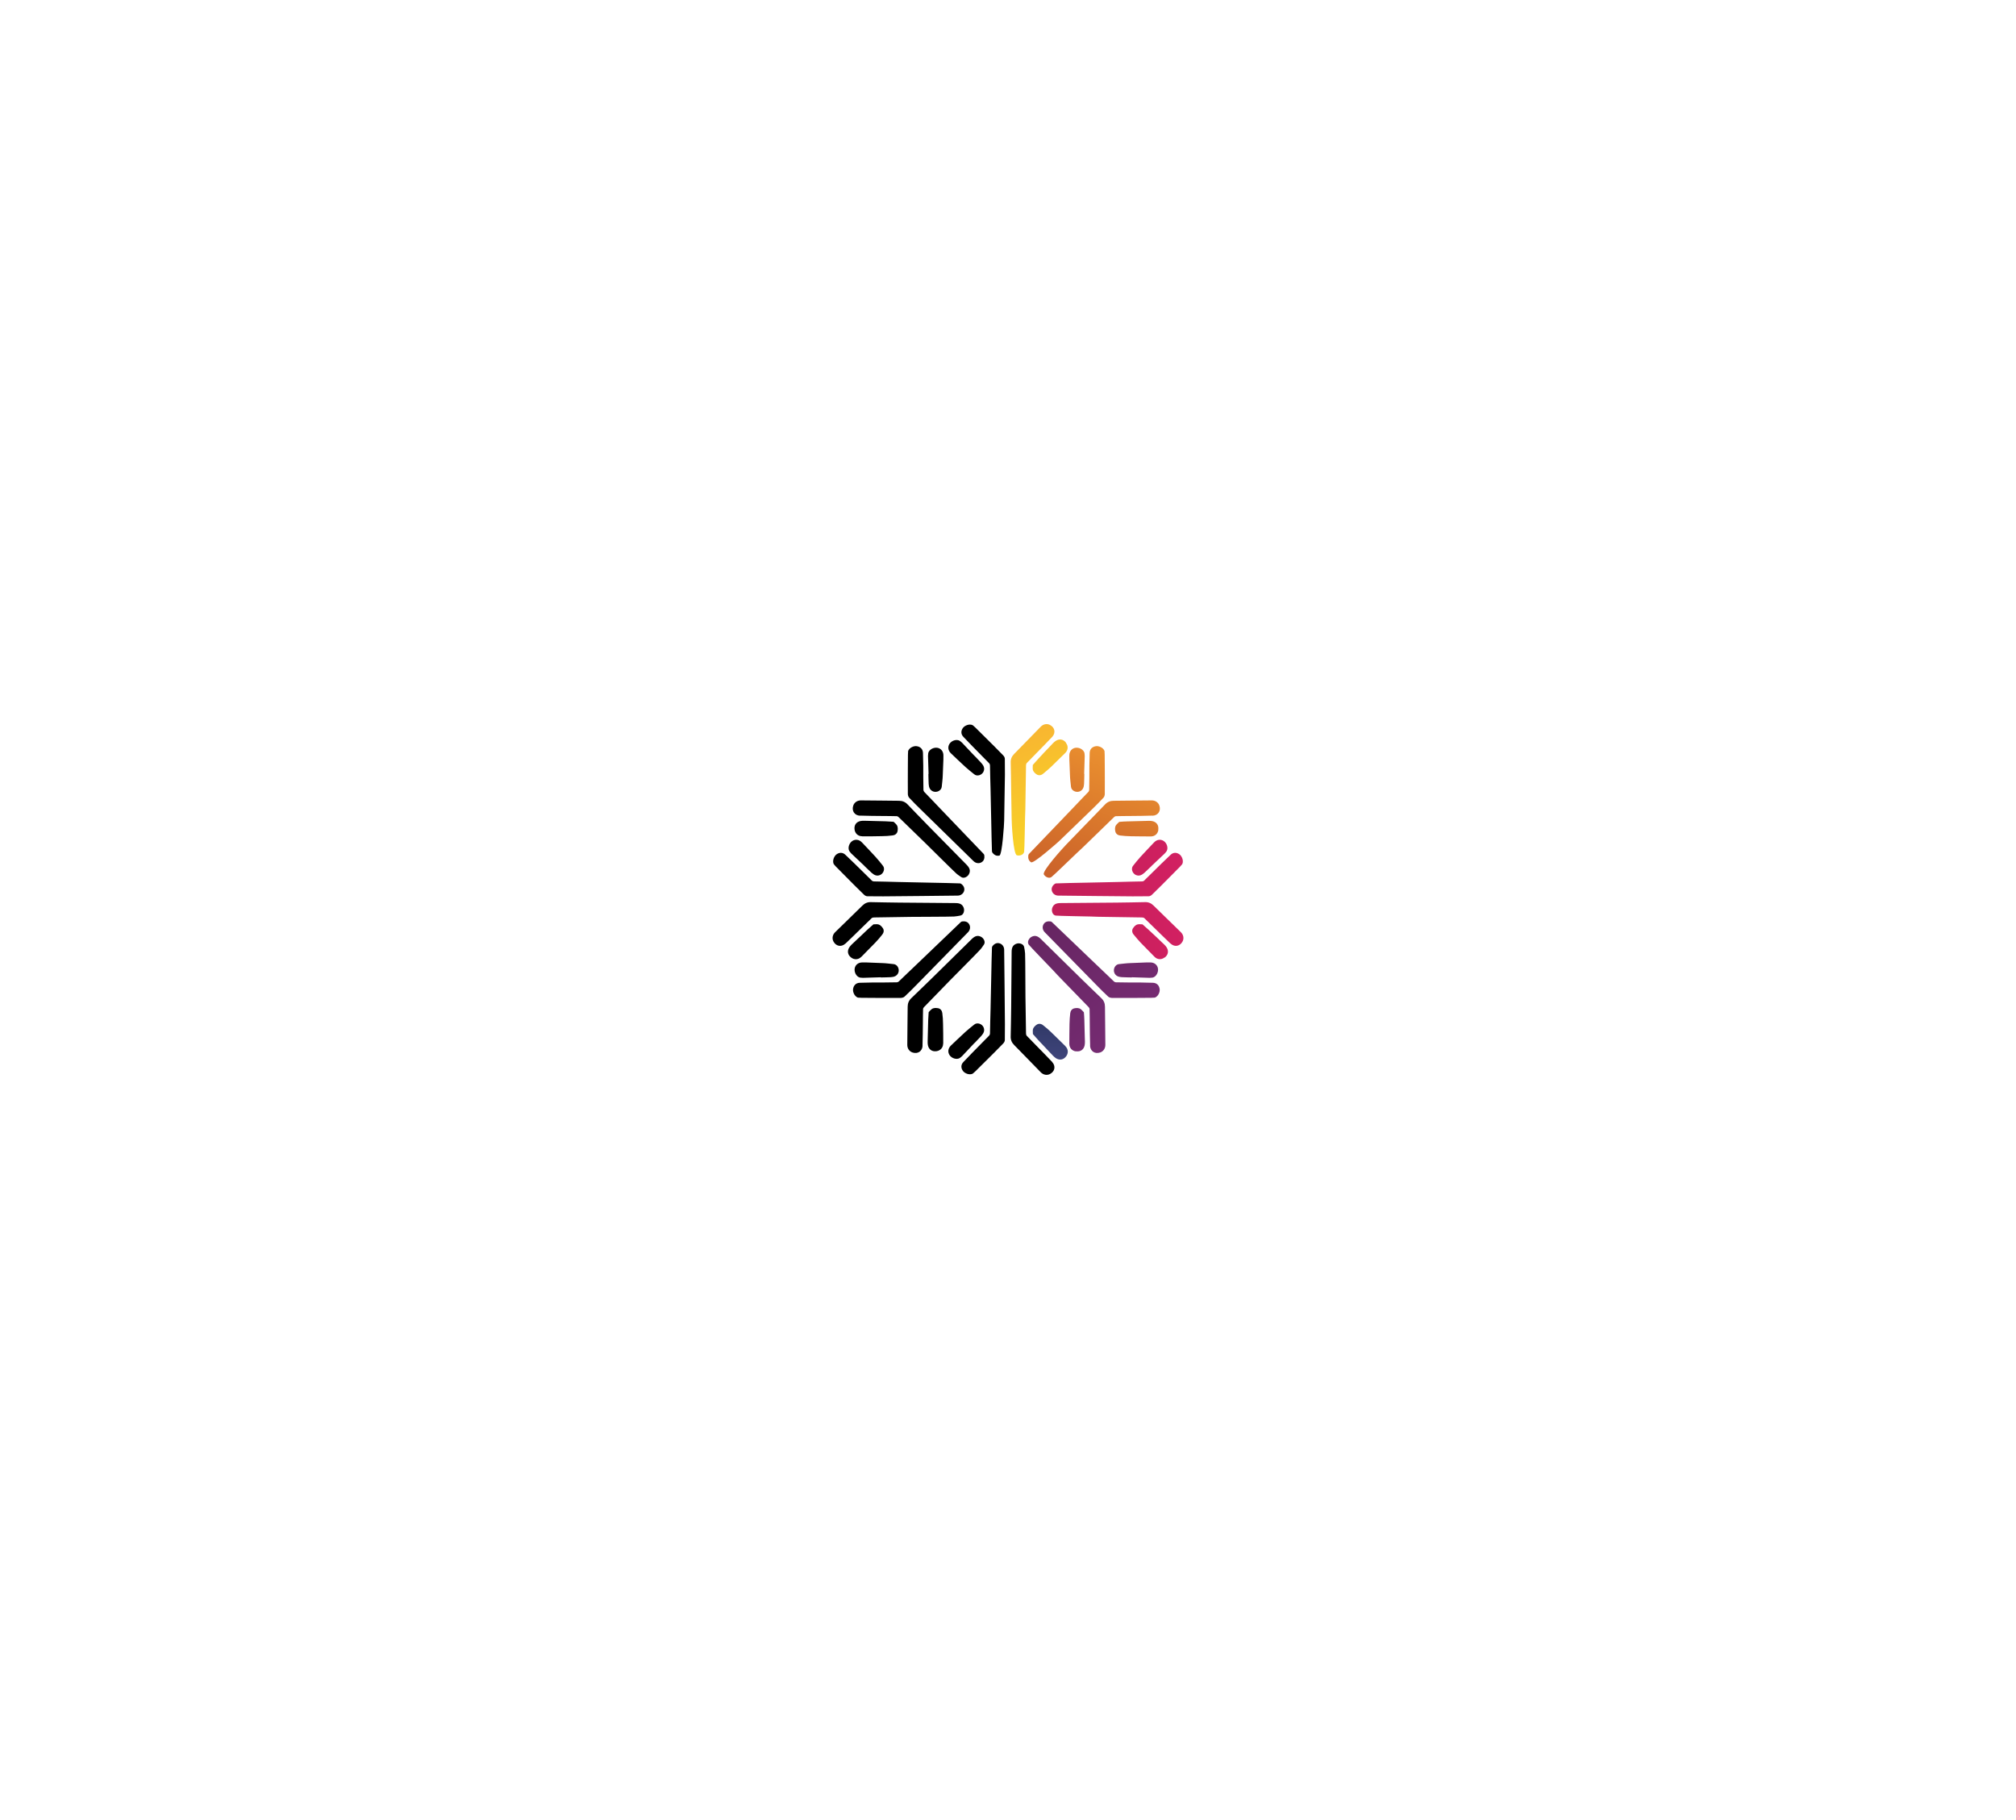
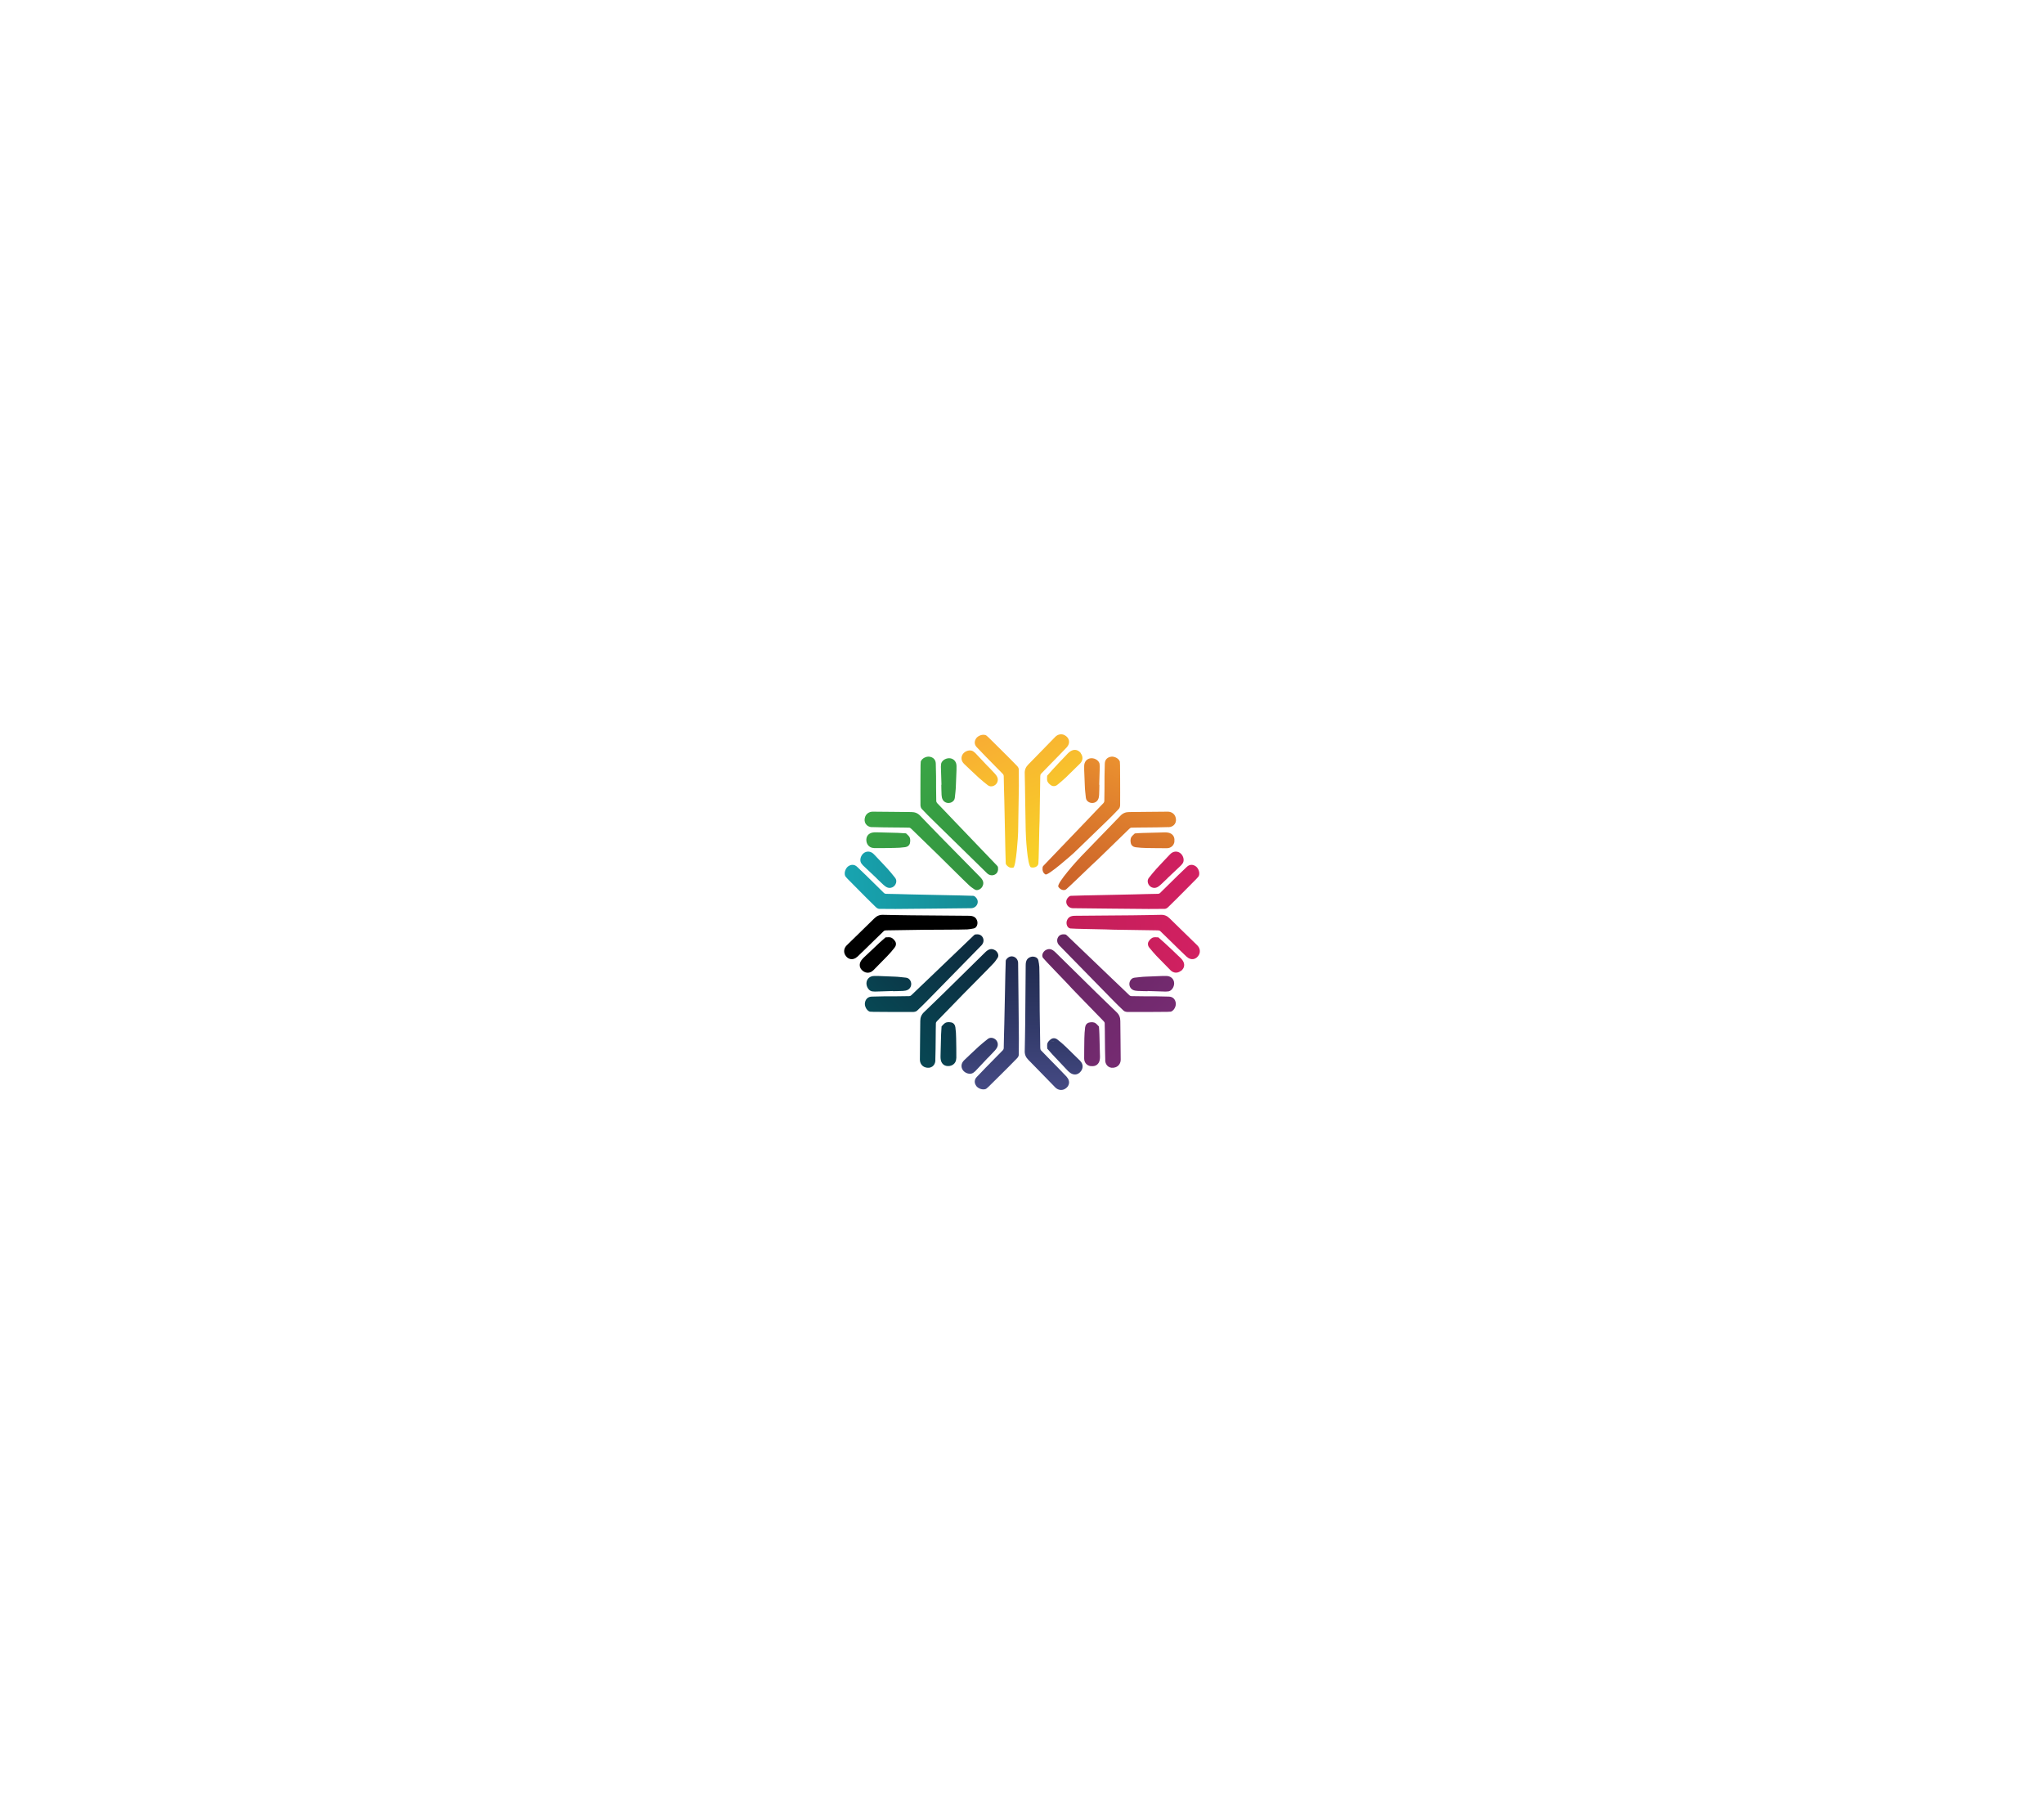
- <svg xmlns="http://www.w3.org/2000/svg" xmlns:xlink="http://www.w3.org/1999/xlink" id="Layer_1" data-name="Layer 1" viewBox="0 0 216 195">
+ <svg xmlns="http://www.w3.org/2000/svg" xmlns:xlink="http://www.w3.org/1999/xlink" id="Layer_1" data-name="Layer 1" viewBox="0 0 216 190">
  <defs>
    <style>
      .cls-1 {
        fill: #2e3135;
      }

      .cls-1, .cls-2, .cls-3, .cls-4, .cls-5, .cls-6, .cls-7, .cls-8, .cls-9, .cls-10, .cls-11, .cls-12, .cls-13, .cls-14, .cls-15, .cls-16, .cls-17, .cls-18, .cls-19, .cls-20, .cls-21, .cls-22, .cls-23, .cls-24, .cls-25, .cls-26, .cls-27, .cls-28, .cls-29, .cls-30, .cls-31, .cls-32, .cls-33 {
        stroke-width: 0px;
      }

      .cls-2 {
        fill: url(#linear-gradient);
      }

-       
- 
- 
-       
- 
-       
+       .cls-3 {
+         fill: url(#linear-gradient-29);
+       }
+ 
+       .cls-4 {
+         fill: url(#linear-gradient-32);
+       }
+ 
+       .cls-5 {
+         fill: url(#linear-gradient-30);
+       }
+ 
+       .cls-6 {
+         fill: url(#linear-gradient-31);
+       }

      .cls-7 {
        fill: url(#linear-gradient-28);
      }

      .cls-8 {
        fill: url(#linear-gradient-25);
      }

      .cls-9 {
        fill: url(#linear-gradient-11);
      }

      .cls-10 {
        fill: url(#linear-gradient-12);
      }

      

      .cls-12 {
        fill: url(#linear-gradient-10);
      }

      .cls-13 {
        fill: url(#linear-gradient-17);
      }

      

      .cls-15 {
        fill: url(#linear-gradient-19);
      }

-       
- 
-       
- 
+       .cls-16 {
+         fill: url(#linear-gradient-15);
+       }
+ 
+       .cls-17 {
+         fill: url(#linear-gradient-23);
+       }
+ 
+       .cls-18 {
+         fill: url(#linear-gradient-21);
+       }

      .cls-19 {
        fill: url(#linear-gradient-18);
      }

-       
- 
-       
+       .cls-20 {
+         fill: url(#linear-gradient-14);
+       }
+ 
+       .cls-21 {
+         fill: url(#linear-gradient-22);
+       }

      .cls-22 {
        fill: url(#linear-gradient-20);
      }

      .cls-23 {
        fill: url(#linear-gradient-27);
      }

+       .cls-24 {
+         fill: url(#linear-gradient-24);
+       }

      .cls-25 {
        fill: url(#linear-gradient-26);
      }

      .cls-26 {
        fill: url(#linear-gradient-4);
      }

-       
- 
-       
+       .cls-27 {
+         fill: url(#linear-gradient-2);
+       }
+ 
+       .cls-28 {
+         fill: url(#linear-gradient-3);
+       }

      .cls-29 {
        fill: url(#linear-gradient-8);
      }

      .cls-30 {
        fill: url(#linear-gradient-9);
      }

-       x
+       .cls-31 {
+         fill: url(#linear-gradient-7);
+       }

      .cls-32 {
        fill: url(#linear-gradient-5);
      }

-       
+       .cls-33 {
+         fill: url(#linear-gradient-6);
+       }
    </style>
    <linearGradient id="linear-gradient" x1="104.44" y1="68.36" x2="116.96" y2="100.36" gradientUnits="userSpaceOnUse">
      <stop offset="0" stop-color="#f89b3a" />
      <stop offset="1" stop-color="#f8ec1e" />
    </linearGradient>
    <linearGradient id="linear-gradient-2" x1="101.01" y1="71.03" x2="112.98" y2="101.6" xlink:href="#linear-gradient" />
    <linearGradient id="linear-gradient-3" x1="100.23" y1="72.86" x2="109.82" y2="97.35" xlink:href="#linear-gradient" />
    <linearGradient id="linear-gradient-4" x1="108.07" y1="69.8" x2="117.66" y2="94.29" xlink:href="#linear-gradient" />
    <linearGradient id="linear-gradient-5" x1="110.44" y1="116.95" x2="110.99" y2="96.88" gradientUnits="userSpaceOnUse">
      <stop offset="0" stop-color="#4a4e8b" />
      <stop offset=".42" stop-color="#323a69" />
      <stop offset="1" stop-color="#15223f" />
    </linearGradient>
    <linearGradient id="linear-gradient-6" x1="105.23" y1="116.75" x2="105.78" y2="96.74" xlink:href="#linear-gradient-5" />
    <linearGradient id="linear-gradient-7" x1="103.38" y1="116.35" x2="103.82" y2="100.66" xlink:href="#linear-gradient-5" />
    <linearGradient id="linear-gradient-8" x1="112.39" y1="116.6" x2="112.82" y2="100.91" xlink:href="#linear-gradient-5" />
    <linearGradient id="linear-gradient-9" x1="146.3" y1="98.77" x2="50.74" y2="99.77" gradientUnits="userSpaceOnUse">
      <stop offset="0" stop-color="#e7246f" />
      <stop offset=".54" stop-color="#af1b4c" />
      <stop offset="1" stop-color="#851532" />
    </linearGradient>
    <linearGradient id="linear-gradient-10" x1="146.22" y1="93.48" x2="50.75" y2="94.49" xlink:href="#linear-gradient-9" />
    <linearGradient id="linear-gradient-11" x1="141.98" y1="91.69" x2="67.2" y2="92.47" xlink:href="#linear-gradient-9" />
    <linearGradient id="linear-gradient-12" x1="142.07" y1="100.7" x2="67.29" y2="101.48" xlink:href="#linear-gradient-9" />
    <linearGradient id="linear-gradient-13" x1="80.86" y1="99.02" x2="148.09" y2="98.91" gradientUnits="userSpaceOnUse">
      <stop offset="0" stop-color="#1ab3c1" />
      <stop offset=".65" stop-color="#10666a" />
      <stop offset="1" stop-color="#0c4040" />
    </linearGradient>
    <linearGradient id="linear-gradient-14" x1="80.84" y1="93.74" x2="148.09" y2="93.62" xlink:href="#linear-gradient-13" />
    <linearGradient id="linear-gradient-15" x1="82.66" y1="91.9" x2="135.31" y2="91.82" xlink:href="#linear-gradient-13" />
    <linearGradient id="linear-gradient-16" x1="82.68" y1="100.91" x2="135.32" y2="100.83" xlink:href="#linear-gradient-13" />
    <linearGradient id="linear-gradient-17" x1="58.27" y1="34.18" x2="70.8" y2="66.18" gradientTransform="translate(108.08 8.67) rotate(45)" gradientUnits="userSpaceOnUse">
      <stop offset="0" stop-color="#faa732" />
      <stop offset=".55" stop-color="#d36e2b" />
      <stop offset="1" stop-color="#b64426" />
    </linearGradient>
    <linearGradient id="linear-gradient-18" x1="54.85" y1="36.86" x2="66.81" y2="67.42" xlink:href="#linear-gradient-17" />
    <linearGradient id="linear-gradient-19" x1="54.06" y1="38.69" x2="63.65" y2="63.18" xlink:href="#linear-gradient-17" />
    <linearGradient id="linear-gradient-20" x1="61.9" y1="35.62" x2="71.49" y2="60.11" xlink:href="#linear-gradient-17" />
    <linearGradient id="linear-gradient-21" x1="64.27" y1="82.77" x2="64.83" y2="62.7" gradientTransform="translate(108.08 8.67) rotate(45)" gradientUnits="userSpaceOnUse">
      <stop offset="0" stop-color="#074c57" />
      <stop offset=".05" stop-color="#074955" />
      <stop offset="1" stop-color="#101f36" />
    </linearGradient>
    <linearGradient id="linear-gradient-22" x1="59.06" y1="82.57" x2="59.62" y2="62.56" xlink:href="#linear-gradient-21" />
    <linearGradient id="linear-gradient-23" x1="57.21" y1="82.18" x2="57.65" y2="66.49" xlink:href="#linear-gradient-21" />
    <linearGradient id="linear-gradient-24" x1="66.22" y1="82.43" x2="66.65" y2="66.74" xlink:href="#linear-gradient-21" />
    <linearGradient id="linear-gradient-25" x1="100.13" y1="64.59" x2="4.57" y2="65.6" gradientTransform="translate(108.08 8.67) rotate(45)" gradientUnits="userSpaceOnUse">
      <stop offset="0" stop-color="#8a3287" />
      <stop offset=".55" stop-color="#521f4d" />
      <stop offset="1" stop-color="#291223" />
    </linearGradient>
    <linearGradient id="linear-gradient-26" x1="100.05" y1="59.31" x2="4.58" y2="60.31" xlink:href="#linear-gradient-25" />
    <linearGradient id="linear-gradient-27" x1="95.81" y1="57.51" x2="21.03" y2="58.3" xlink:href="#linear-gradient-25" />
    <linearGradient id="linear-gradient-28" x1="95.91" y1="66.52" x2="21.12" y2="67.31" xlink:href="#linear-gradient-25" />
    <linearGradient id="linear-gradient-29" x1="34.7" y1="64.84" x2="101.92" y2="64.73" gradientTransform="translate(108.08 8.67) rotate(45)" gradientUnits="userSpaceOnUse">
      <stop offset="0" stop-color="#3fb149" />
      <stop offset=".51" stop-color="#2b8039" />
      <stop offset="1" stop-color="#1b562b" />
    </linearGradient>
    <linearGradient id="linear-gradient-30" x1="34.67" y1="59.56" x2="101.92" y2="59.45" xlink:href="#linear-gradient-29" />
    <linearGradient id="linear-gradient-31" x1="36.49" y1="57.73" x2="89.14" y2="57.64" xlink:href="#linear-gradient-29" />
    <linearGradient id="linear-gradient-32" x1="36.51" y1="66.74" x2="89.15" y2="66.65" xlink:href="#linear-gradient-29" />
  </defs>
  <g>
    <g>
      <path class="cls-2" d="M112.73,78.96c.41-.44.29-1.02-.24-1.29-.32-.16-.7-.09-.97.18-.52.53-1.04,1.06-1.55,1.59-.43.44-.86.89-1.3,1.33-.27.27-.4.57-.38.96.03,1,.03,2.01.05,3.01.02.99.03,1.98.05,2.97,0,.5.17,3.82.56,3.93.28.08.72-.03.78-.38.04-.22.09-3.5.1-3.73.03-.53.03-1.05.04-1.58.02-1.31.04-2.61.06-3.92,0-.09.02-.2.07-.26.35-.37.71-.73,1.06-1.09.56-.57,1.12-1.14,1.67-1.72Z" />
      <path class="cls-27" d="M107.49,80.94c-.64-.66-1.29-1.31-1.94-1.95-.35-.35-.7-.69-1.05-1.04-.09-.09-.2-.18-.3-.26-.38-.16-.83.06-1.01.28-.24.31-.26.69.04.99.31.33.63.66.94.98.61.62,1.22,1.23,1.82,1.85.05.05.08.14.08.21.02.85.03,1.7.06,2.55.04,1.19.1,5.43.15,6.62,0,.06.01.13.04.17.19.27.46.41.76.33.3-.08.51-3.41.51-3.74.03-1.64.06-3.28.08-4.92,0-.57,0-1.14-.01-1.71,0-.13-.08-.27-.18-.37Z" />
      <path class="cls-28" d="M104.39,80.97c-.44-.46-.87-.93-1.31-1.39-.08-.08-.17-.14-.26-.21-.33-.19-.86-.03-1.09.33-.18.29-.19.69.17,1.03.21.2.41.4.62.59.3.28.61.57.91.85.3.28.63.53.95.79.32.27.84.08,1-.29.16-.36,0-.65-.23-.91-.24-.27-.5-.52-.74-.78Z" />
      <path class="cls-26" d="M114.22,79.58c-.31-.4-.73-.44-1.1-.2-.22.14-.39.35-.57.54-.45.46-.89.93-1.33,1.41-.18.19-.36.4-.56.63,0,.15-.03.33,0,.5.05.24.24.4.42.52.2.13.47.1.66-.06.3-.24.6-.5.88-.76.51-.49,1.01-.99,1.52-1.49.31-.31.33-.74.07-1.07ZM111.03,82.67c-.02-.07-.04-.15-.06-.22.02.07.04.15.06.22.2.03.31.04.4,0-.09.03-.2.02-.4,0Z" />
    </g>
    <g>
      <g>
        <path class="cls-32" d="M112.73,113.79c.41.44.29,1.02-.24,1.29-.32.16-.7.09-.97-.18-.52-.53-1.04-1.06-1.55-1.59-.43-.44-.86-.89-1.3-1.33-.27-.27-.4-.57-.38-.96.03-1,.03-2.01.05-3.01.02-.99.03-5.04.05-6.03,0-.5.17-.76.56-.88.28-.08.72.03.78.38.04.22.09.45.1.67.03.53.03,4.11.04,4.64.02,1.31.04,2.61.06,3.92,0,.09.02.2.07.26.35.37.71.73,1.06,1.09.56.57,1.12,1.14,1.67,1.72Z" />
        <path class="cls-33" d="M107.49,111.8c-.64.66-1.29,1.31-1.94,1.95-.35.35-.7.69-1.05,1.04-.09.09-.2.18-.3.26-.38.16-.83-.06-1.01-.28-.24-.31-.26-.69.04-.99.31-.33.63-.66.94-.98.61-.62,1.22-1.23,1.82-1.85.05-.05.08-.14.08-.21.02-.85.03-1.7.06-2.55.04-1.19.1-5.43.15-6.62,0-.06.01-.13.04-.17.19-.27.46-.41.76-.33.3.08.51.36.51.69.03,1.64.06,6.33.08,7.97,0,.57,0,1.14-.01,1.71,0,.13-.08.27-.18.37Z" />
        <path class="cls-31" d="M104.39,111.77c-.44.46-.87.93-1.31,1.39-.08.08-.17.14-.26.21-.33.19-.86.03-1.09-.33-.18-.29-.19-.69.17-1.03.21-.2.41-.4.62-.59.3-.28.61-.57.91-.85.3-.28.63-.53.95-.79.32-.27.84-.08,1,.29.16.36,0,.65-.23.91-.24.27-.5.52-.74.78Z" />
      </g>
      <path class="cls-29" d="M114.15,112.09c-.5-.5-1.01-1-1.52-1.49-.28-.27-.57-.52-.88-.76-.2-.16-.46-.19-.66-.06-.18.12-.37.29-.42.52-.03.17,0,.34,0,.5.2.23.38.43.56.63.44.47.88.94,1.33,1.41.18.19.36.4.57.54.37.24.8.2,1.1-.2.25-.33.24-.76-.07-1.07ZM111.43,110.06c-.09-.03-.2-.02-.4,0-.02.07-.04.15-.06.22.02-.07.04-.15.06-.22.2-.03.31-.04.4,0Z" />
    </g>
    <g>
      <path class="cls-30" d="M125.42,101.1c.44.41,1.02.29,1.29-.24.16-.32.09-.7-.18-.97-.53-.52-1.06-1.04-1.59-1.55-.44-.43-.89-.86-1.33-1.3-.27-.27-.57-.4-.96-.38-1,.03-2.01.03-3.01.05-.99.02-5.04.03-6.03.05-.5,0-.76.17-.88.56-.08.28.03.72.38.78.22.04,3.5.09,3.73.1.53.03,1.05.03,1.58.04,1.31.02,2.61.04,3.92.06.09,0,.2.02.26.07.37.35.73.71,1.09,1.06.57.56,1.14,1.12,1.72,1.67Z" />
      <path class="cls-12" d="M123.43,95.86c.66-.64,1.31-1.29,1.95-1.94.35-.35.69-.7,1.04-1.05.09-.09.18-.2.26-.3.16-.38-.06-.83-.28-1.01-.31-.24-.69-.26-.99.04-.33.31-.66.63-.98.94-.62.61-1.23,1.22-1.85,1.82-.05.05-.14.08-.21.08-.85.02-1.7.03-2.55.06-1.19.04-5.43.1-6.62.15-.06,0-.13.01-.17.04-.27.19-.41.46-.33.76.08.3.36.51.69.51,1.64.03,6.33.06,7.97.08.57,0,1.14,0,1.71-.01.13,0,.27-.08.37-.18Z" />
      <path class="cls-9" d="M123.4,92.76c.46-.44.93-.87,1.39-1.31.08-.08.14-.17.21-.26.19-.33.03-.86-.33-1.09-.29-.18-.69-.19-1.03.17-.2.21-.4.41-.59.62-.28.3-.57.61-.85.91-.28.3-.53.63-.79.95-.27.32-.08.84.29,1,.36.16.65,0,.91-.23.27-.24.52-.5.78-.74Z" />
      <path class="cls-10" d="M124.79,102.6c.4-.31.44-.73.2-1.1-.14-.22-.35-.39-.54-.57-.46-.45-.93-.89-1.41-1.33-.19-.18-.4-.36-.63-.56-.15,0-.33-.03-.5,0-.24.05-.4.24-.52.42-.13.2-.1.47.06.66.24.3.5.6.76.88.49.51.99,1.01,1.49,1.52.31.31.74.33,1.07.07ZM121.7,99.4c.07-.02.15-.04.22-.06-.07.02-.15.04-.22.06-.03.2-.04.31,0,.4-.03-.09-.02-.2,0-.4Z" />
    </g>
    <g>
      <path class="cls-11" d="M90.58,101.1c-.44.41-1.02.29-1.29-.24-.16-.32-.09-.7.18-.97.53-.52,1.06-1.04,1.59-1.55.44-.43.89-.86,1.33-1.3.27-.27.57-.4.96-.38,1,.03,2.01.03,3.01.05.99.02,5.04.03,6.03.05.5,0,.76.17.88.56.08.28-.03.72-.38.78-.22.04-.45.09-.67.1-.53.03-4.11.03-4.64.04-1.31.02-2.61.04-3.92.06-.09,0-.2.02-.26.07-.37.35-.73.71-1.09,1.06-.57.56-1.14,1.12-1.72,1.67Z" />
      <path class="cls-20" d="M92.57,95.86c-.66-.64-1.31-1.29-1.95-1.94-.35-.35-.69-.7-1.04-1.05-.09-.09-.18-.2-.26-.3-.16-.38.06-.83.28-1.01.31-.24.69-.26.99.04.33.31.66.63.98.94.62.61,1.23,1.22,1.85,1.82.05.05.14.08.21.08.85.02,1.7.03,2.55.06,1.19.04,5.43.1,6.62.15.06,0,.13.01.17.04.27.19.41.46.33.76-.08.3-.36.51-.69.51-1.64.03-6.33.06-7.97.08-.57,0-1.14,0-1.71-.01-.13,0-.27-.08-.37-.18Z" />
      <path class="cls-16" d="M92.6,92.76c-.46-.44-.93-.87-1.39-1.31-.08-.08-.14-.17-.21-.26-.19-.33-.03-.86.33-1.09.29-.18.69-.19,1.03.17.2.21.4.41.59.62.28.3.57.61.85.91.28.3.53.63.79.95.27.32.08.84-.29,1-.36.16-.65,0-.91-.23-.27-.24-.52-.5-.78-.74Z" />
      <path class="cls-14" d="M92.29,102.52c.5-.5,1-1.01,1.49-1.52.27-.28.52-.57.76-.88.16-.2.19-.46.06-.66-.12-.18-.29-.37-.52-.42-.17-.03-.34,0-.5,0-.23.2-.43.38-.63.56-.47.44-.94.88-1.41,1.33-.19.18-.4.36-.54.57-.24.37-.2.8.2,1.1.33.25.76.24,1.07-.07ZM94.31,99.8c.03-.09.02-.2,0-.4-.07-.02-.15-.04-.22-.06.07.02.15.04.22.06.03.2.04.31,0,.4Z" />
    </g>
    <g>
      <path class="cls-13" d="M123.48,87.4c.6-.02.93-.52.74-1.08-.11-.34-.43-.56-.81-.56-.74,0-1.48.01-2.22.02-.62,0-1.24.02-1.86.02-.38,0-.68.12-.95.41-.69.73-1.4,1.44-2.09,2.16-.69.71-1.38,1.42-2.07,2.14-.35.36-2.58,2.82-2.38,3.18.14.25.53.48.82.28.19-.13,2.54-2.42,2.71-2.57.39-.35.77-.72,1.15-1.09.94-.91,1.87-1.82,2.81-2.73.06-.06.15-.13.23-.13.51-.02,1.01-.01,1.52-.02.8-.01,1.6-.01,2.4-.04Z" />
      <path class="cls-19" d="M118.37,85.1c.01-.92,0-1.84,0-2.76,0-.49,0-.98-.01-1.48,0-.13-.02-.26-.02-.4-.15-.38-.63-.55-.91-.51-.39.05-.67.3-.68.73-.01.45-.02.91-.03,1.36,0,.87,0,1.73-.02,2.6,0,.07-.04.16-.09.21-.59.62-1.18,1.22-1.76,1.84-.81.87-3.77,3.91-4.58,4.78-.04.04-.08.1-.09.15-.05.32.03.62.3.77.27.16,2.77-2.06,3.01-2.28,1.18-1.14,2.36-2.28,3.54-3.42.41-.4.81-.8,1.2-1.22.09-.09.13-.25.14-.38Z" />
      <path class="cls-15" d="M116.16,82.93c.02-.64.04-1.28.06-1.92,0-.11-.02-.22-.03-.34-.1-.37-.59-.63-1.01-.54-.33.07-.62.36-.61.84,0,.28,0,.57.02.85.01.42.03.83.05,1.25.01.41.07.82.11,1.23.04.41.53.65.92.5.36-.14.46-.46.48-.81.02-.36.02-.72.03-1.08Z" />
      <path class="cls-22" d="M124.1,88.9c.07-.5-.2-.83-.63-.92-.25-.05-.52-.03-.78-.02-.64.01-1.29.03-1.93.05-.27,0-.53.03-.84.05-.11.11-.25.22-.35.36-.13.2-.12.46-.07.67.05.24.26.4.51.43.38.05.77.07,1.16.08.71.02,1.42.01,2.13.02.44,0,.76-.29.81-.71ZM119.65,88.83c.04-.07.08-.13.12-.2-.04.07-.08.13-.12.2.12.16.19.25.28.29-.08-.04-.15-.12-.28-.29Z" />
    </g>
    <g>
      <path class="cls-18" d="M98.85,112.03c-.02.6-.52.93-1.08.74-.34-.11-.56-.43-.56-.81,0-.74.01-1.48.02-2.22,0-.62.02-1.24.02-1.86,0-.38.12-.68.41-.95.73-.69,1.44-1.4,2.16-2.09.71-.69,3.59-3.54,4.3-4.23.36-.35.66-.42,1.02-.22.25.14.48.53.28.82-.13.19-.25.38-.41.55-.35.39-2.88,2.93-3.25,3.31-.91.94-1.82,1.87-2.73,2.81-.06.06-.13.15-.13.23-.02.51-.01,1.01-.02,1.52-.01.8-.01,1.6-.04,2.4Z" />
      <path class="cls-21" d="M96.55,106.92c-.92.01-1.84,0-2.76,0-.49,0-.98,0-1.48-.01-.13,0-.26-.02-.4-.02-.38-.15-.55-.63-.51-.91.05-.39.3-.67.73-.68.45-.01.91-.02,1.36-.03.87,0,1.73,0,2.6-.02.07,0,.16-.04.21-.09.62-.59,1.22-1.18,1.84-1.76.87-.81,3.91-3.77,4.78-4.58.04-.04.1-.08.15-.09.32-.05.62.03.77.3.16.27.11.61-.12.85-1.14,1.18-4.44,4.52-5.58,5.7-.4.41-.8.81-1.22,1.2-.09.09-.25.13-.38.14Z" />
      <path class="cls-17" d="M94.38,104.71c-.64.02-1.28.04-1.92.06-.11,0-.22-.02-.34-.03-.37-.1-.63-.59-.54-1.01.07-.33.36-.62.84-.61.28,0,.57,0,.85.02.42.01.83.03,1.25.05.41.01.82.07,1.23.11.41.04.65.53.5.92-.14.36-.46.46-.81.48-.36.02-.72.02-1.08.03Z" />
      <path class="cls-24" d="M101.06,111.83c0-.71,0-1.42-.02-2.13,0-.39-.03-.78-.08-1.16-.03-.25-.19-.46-.43-.51-.21-.04-.47-.06-.67.07-.14.09-.25.24-.36.35-.02.31-.04.57-.05.84-.02.64-.04,1.29-.05,1.93,0,.26-.03.53.02.78.09.43.42.7.92.63.41-.06.71-.37.71-.81ZM100.57,108.47c-.04-.08-.12-.15-.29-.28-.07.04-.13.08-.2.12.07-.04.13-.08.2-.12.16.12.25.19.29.28Z" />
    </g>
    <g>
      <path class="cls-8" d="M116.79,112.03c.02.6.52.93,1.08.74.34-.11.56-.43.56-.81,0-.74-.01-1.48-.02-2.22,0-.62-.02-1.24-.02-1.86,0-.38-.12-.68-.41-.95-.73-.69-1.44-1.4-2.16-2.09-.71-.69-3.59-3.54-4.3-4.23-.36-.35-.66-.42-1.02-.22-.25.14-.48.53-.28.82.13.19,2.42,2.54,2.57,2.71.35.39.72.77,1.09,1.15.91.94,1.82,1.87,2.73,2.81.06.06.13.15.13.23.02.51.01,1.01.02,1.52.01.8.01,1.6.04,2.4Z" />
      <path class="cls-25" d="M119.1,106.92c.92.01,1.84,0,2.76,0,.49,0,.98,0,1.48-.01.13,0,.26-.02.4-.02.38-.15.55-.63.51-.91-.05-.39-.3-.67-.73-.68-.45-.01-.91-.02-1.36-.03-.87,0-1.73,0-2.6-.02-.07,0-.16-.04-.21-.09-.62-.59-1.22-1.18-1.84-1.76-.87-.81-3.91-3.77-4.78-4.58-.04-.04-.1-.08-.15-.09-.32-.05-.62.03-.77.3-.16.27-.11.61.12.85,1.14,1.18,4.44,4.52,5.58,5.7.4.41.8.81,1.22,1.2.09.09.25.13.38.14Z" />
      <path class="cls-23" d="M121.26,104.71c.64.02,1.28.04,1.92.06.11,0,.22-.02.34-.03.37-.1.63-.59.54-1.01-.07-.33-.36-.62-.84-.61-.28,0-.57,0-.85.02-.42.01-.83.03-1.25.05-.41.01-.82.07-1.23.11-.41.04-.65.53-.5.92.14.36.46.46.81.48.36.02.72.02,1.08.03Z" />
      <path class="cls-7" d="M115.29,112.64c.5.07.83-.2.92-.63.05-.25.03-.52.02-.78-.01-.64-.03-1.29-.05-1.93,0-.27-.03-.53-.05-.84-.11-.11-.22-.25-.36-.35-.2-.13-.46-.12-.67-.07-.24.05-.4.26-.43.51-.05.38-.07.77-.08,1.16-.02.71-.01,1.42-.02,2.13,0,.44.29.76.71.81ZM115.37,108.2c.07.04.13.08.2.12-.07-.04-.13-.08-.2-.12-.16.12-.25.19-.29.28.04-.08.12-.15.29-.28Z" />
    </g>
    <g>
      <path class="cls-3" d="M92.16,87.4c-.6-.02-.93-.52-.74-1.08.11-.34.43-.56.81-.56.74,0,1.48.01,2.22.02.62,0,1.24.02,1.86.02.38,0,.68.12.95.41.69.73,1.4,1.44,2.09,2.16.69.71,3.54,3.59,4.23,4.3.35.36.42.66.22,1.02-.14.25-.53.48-.82.28-.19-.13-.38-.25-.55-.41-.39-.35-2.93-2.88-3.31-3.25-.94-.91-1.87-1.82-2.81-2.73-.06-.06-.15-.13-.23-.13-.51-.02-1.01-.01-1.52-.02-.8-.01-1.6-.01-2.4-.04Z" />
      <path class="cls-5" d="M97.27,85.1c-.01-.92,0-1.84,0-2.76,0-.49,0-.98.01-1.48,0-.13.02-.26.02-.4.15-.38.63-.55.91-.51.39.05.67.3.68.73.01.45.02.91.03,1.36,0,.87,0,1.73.02,2.6,0,.07.04.16.09.21.59.62,1.18,1.22,1.76,1.84.81.87,3.77,3.91,4.58,4.78.04.04.08.1.09.15.05.32-.03.62-.3.77-.27.16-.61.11-.85-.12-1.18-1.14-4.52-4.44-5.7-5.58-.41-.4-.81-.8-1.2-1.22-.09-.09-.13-.25-.14-.38Z" />
      <path class="cls-6" d="M99.49,82.93c-.02-.64-.04-1.28-.06-1.92,0-.11.02-.22.03-.34.1-.37.59-.63,1.01-.54.33.07.62.36.61.84,0,.28,0,.57-.02.85-.01.42-.03.83-.05,1.25-.01.41-.07.82-.11,1.23-.04.41-.53.65-.92.5-.36-.14-.46-.46-.48-.81-.02-.36-.02-.72-.03-1.08Z" />
      <path class="cls-4" d="M92.36,89.61c.71,0,1.42,0,2.13-.02.39,0,.78-.03,1.16-.08.25-.03.46-.19.51-.43.04-.21.06-.47-.07-.67-.09-.14-.24-.25-.35-.36-.31-.02-.57-.04-.84-.05-.64-.02-1.29-.04-1.93-.05-.26,0-.53-.03-.78.02-.43.09-.7.42-.63.92.06.41.37.71.81.71ZM95.72,89.12c.08-.04.15-.12.28-.29-.04-.07-.08-.13-.12-.2.04.07.08.13.12.2-.12.16-.19.25-.28.29Z" />
    </g>
  </g>
</svg>
